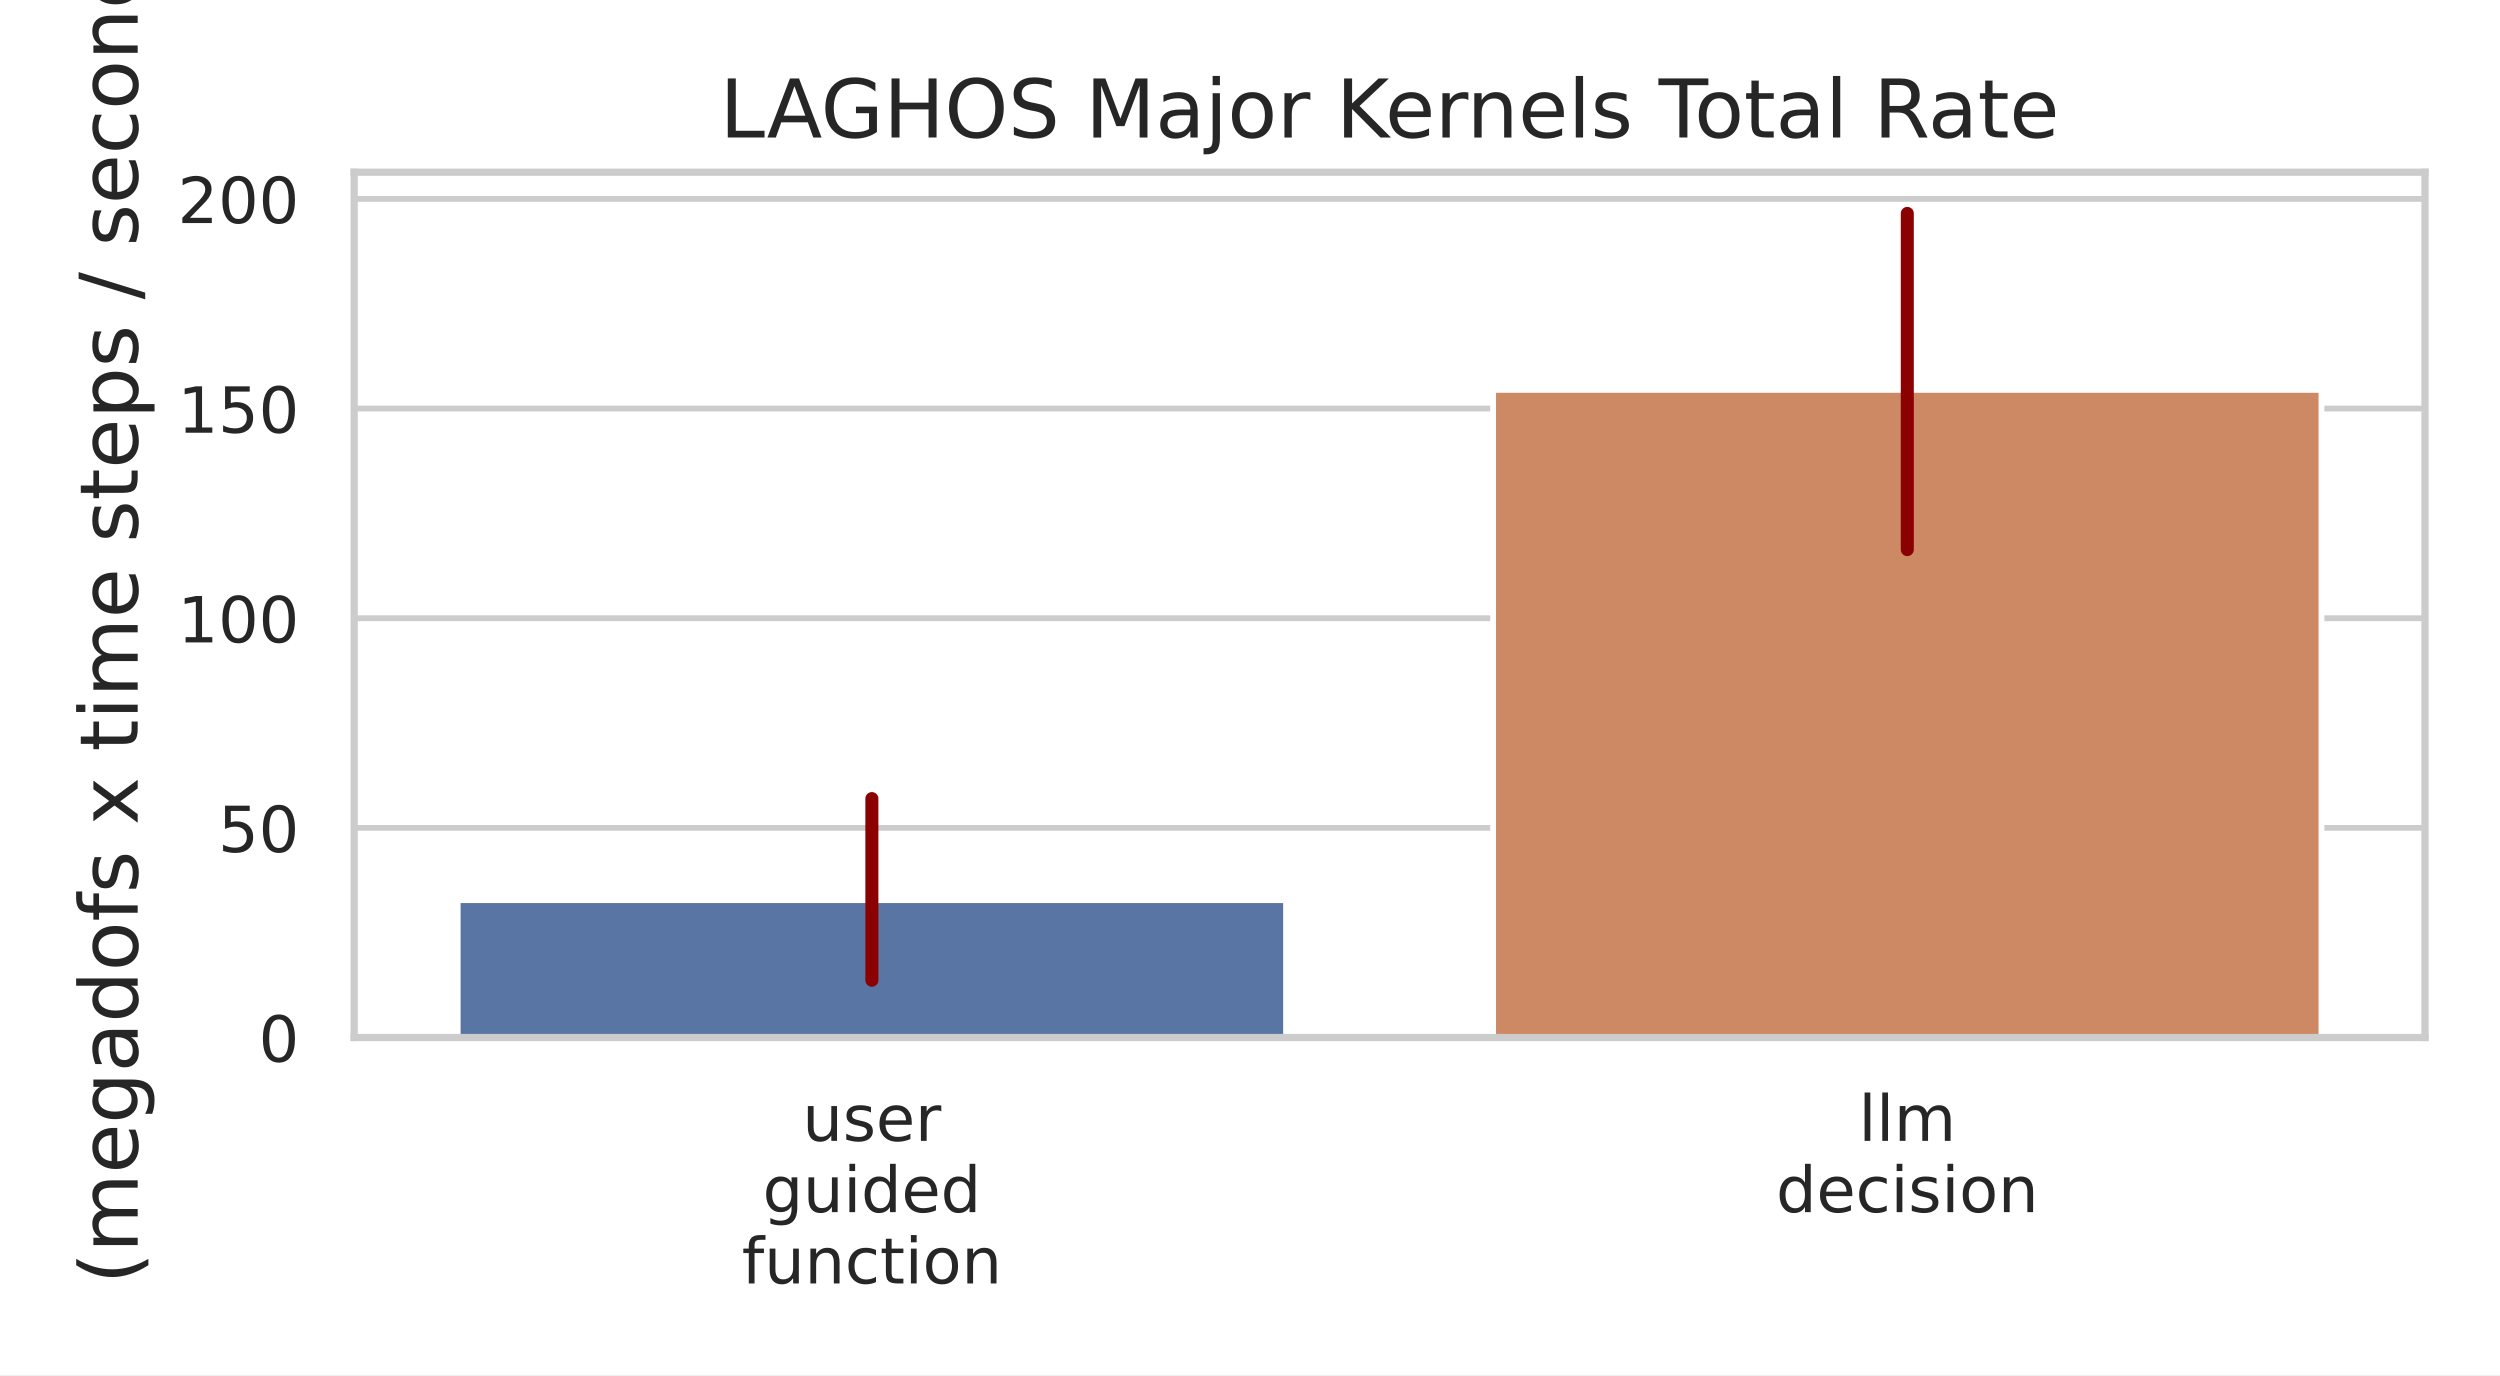
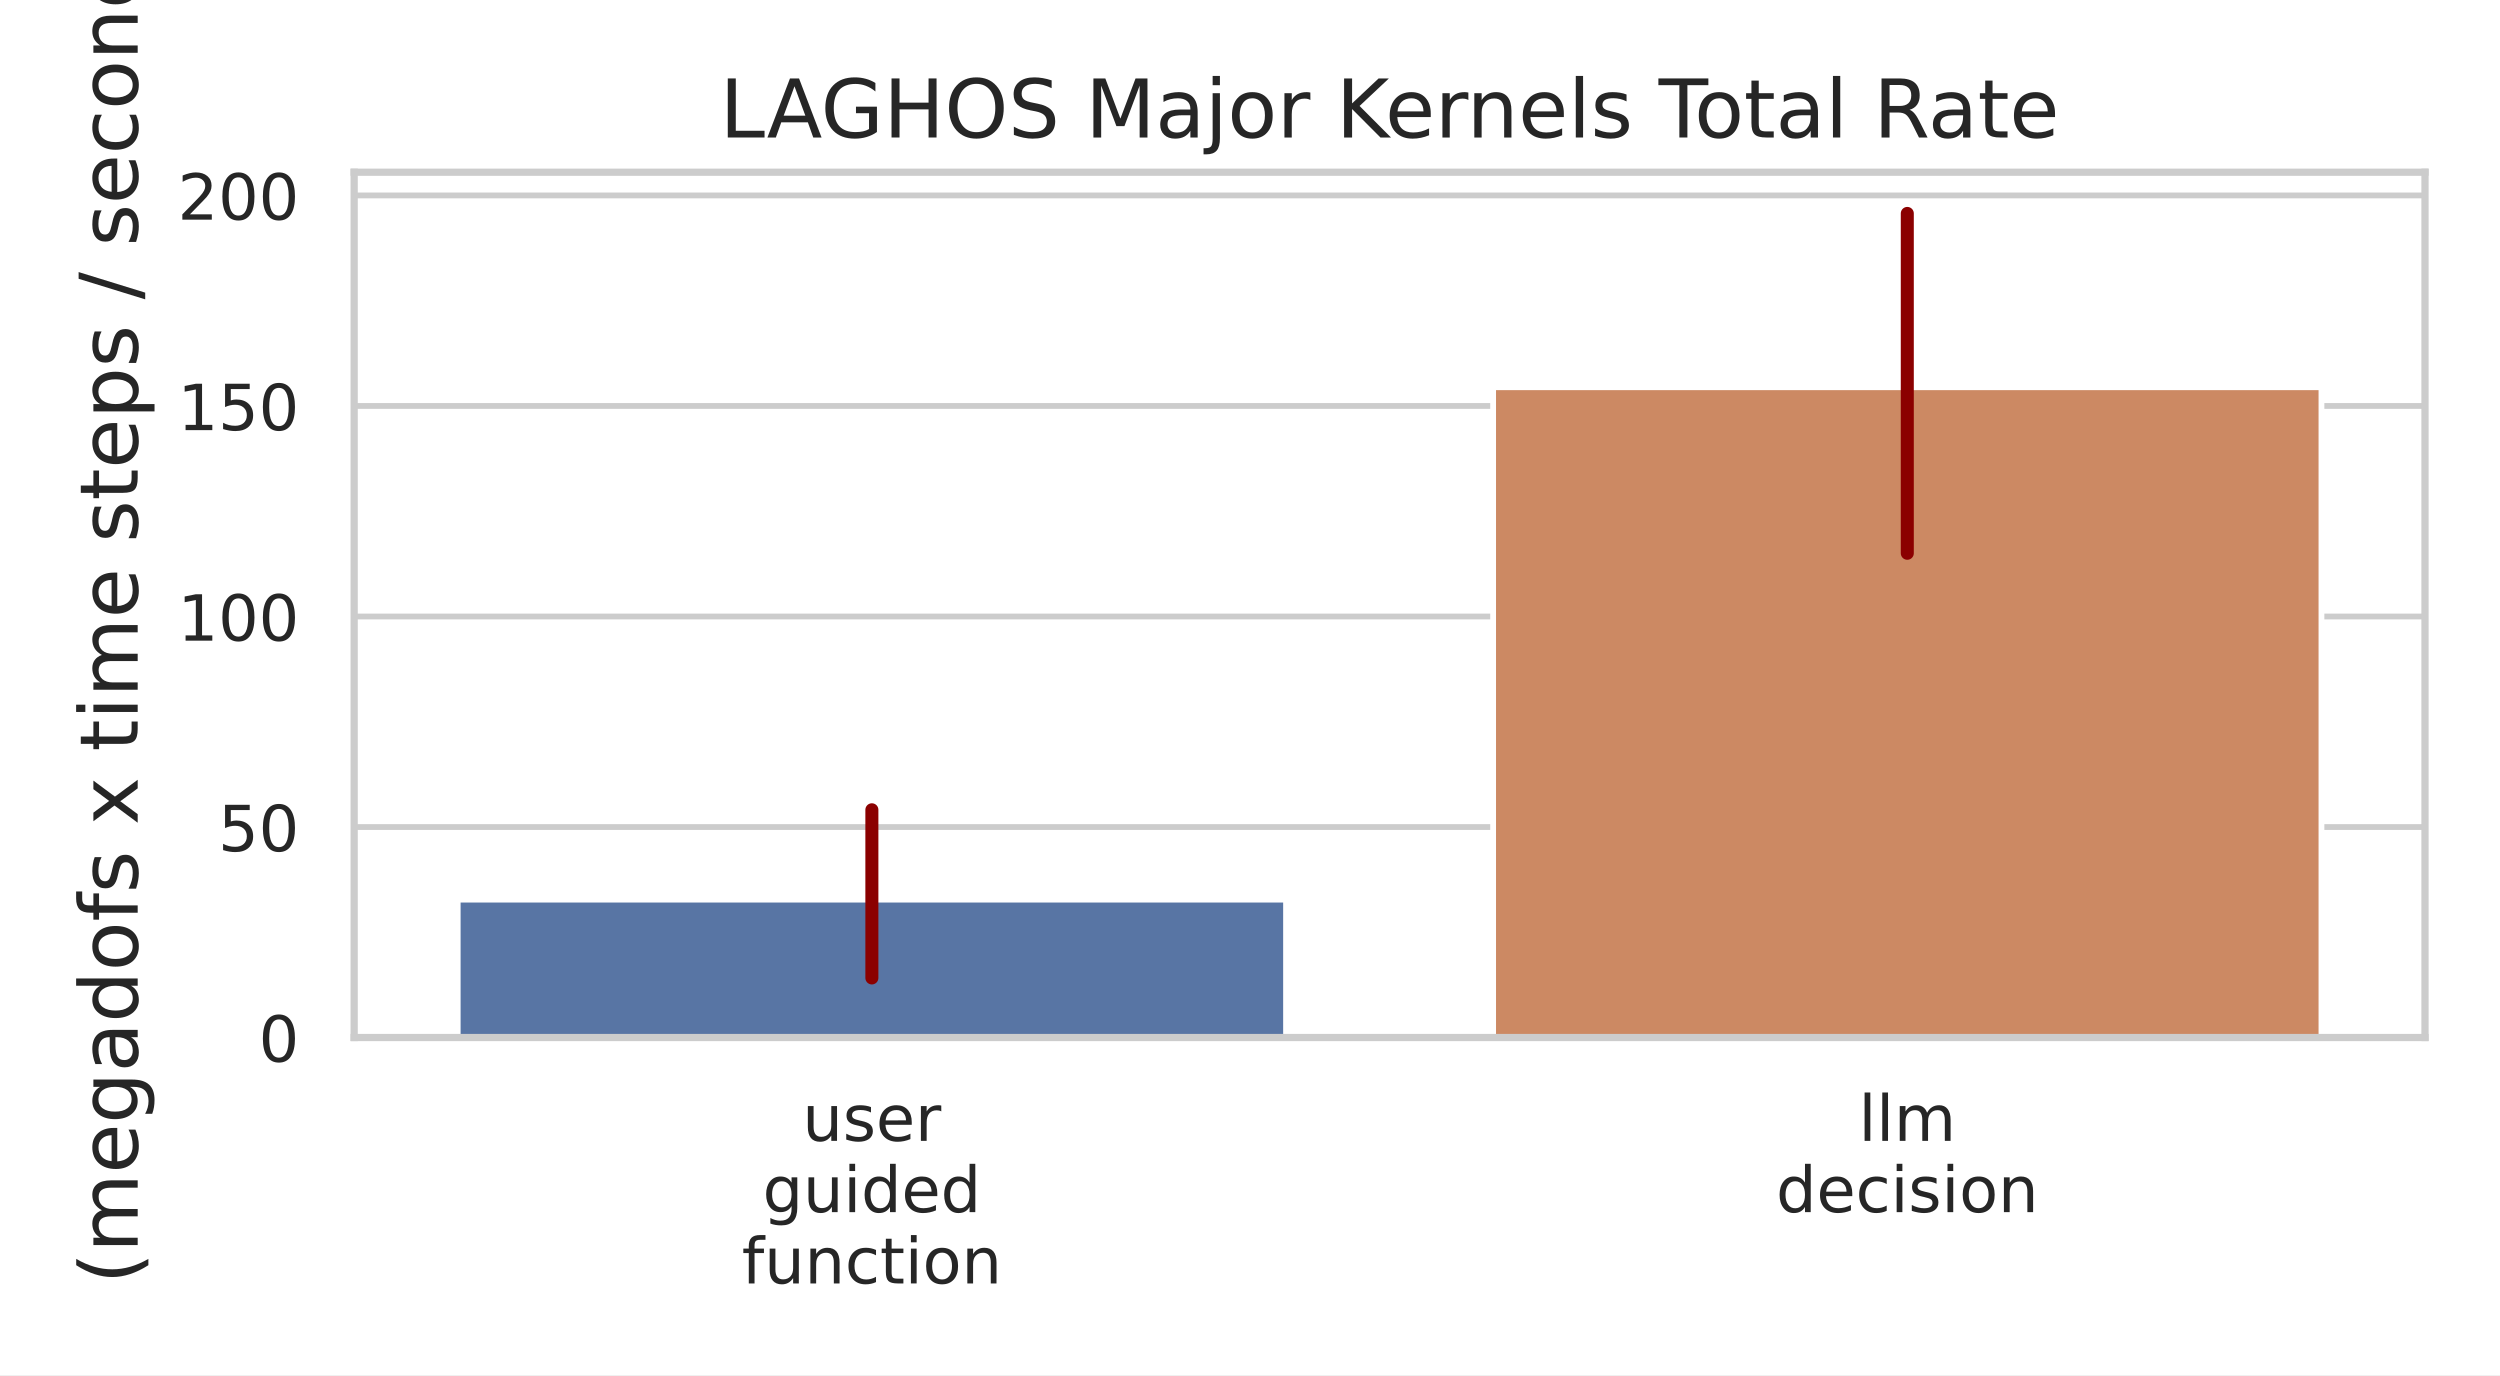
<svg xmlns="http://www.w3.org/2000/svg" xmlns:xlink="http://www.w3.org/1999/xlink" width="432pt" height="237.6pt" viewBox="0 0 432 237.6" version="1.1">
  <defs>
    <style type="text/css">*{stroke-linejoin: round; stroke-linecap: butt}</style>
  </defs>
  <g id="figure_1">
    <g id="patch_1">
      <path d="M 0 237.6  L 432 237.6  L 432 0  L 0 0  z " style="fill: #ffffff" />
    </g>
    <g id="axes_1">
      <g id="patch_2">
        <path d="M 61.2 179.284  L 419.04 179.284  L 419.04 29.76  L 61.2 29.76  z " style="fill: #ffffff" />
      </g>
      <g id="matplotlib.axis_1">
        <g id="xtick_1">
          <g id="text_1">
            <g style="fill: #262626" transform="translate(138.664 197.1423) scale(0.11 -0.11)">
              <defs>
                <path id="DejaVuSans-75" d="M 544 1381  L 544 3500  L 1119 3500  L 1119 1403  Q 1119 906 1312 657  Q 1506 409 1894 409  Q 2359 409 2629 706  Q 2900 1003 2900 1516  L 2900 3500  L 3475 3500  L 3475 0  L 2900 0  L 2900 538  Q 2691 219 2414 64  Q 2138 -91 1772 -91  Q 1169 -91 856 284  Q 544 659 544 1381  z M 1991 3584  L 1991 3584  z " transform="scale(0.015625)" />
                <path id="DejaVuSans-73" d="M 2834 3397  L 2834 2853  Q 2591 2978 2328 3040  Q 2066 3103 1784 3103  Q 1356 3103 1142 2972  Q 928 2841 928 2578  Q 928 2378 1081 2264  Q 1234 2150 1697 2047  L 1894 2003  Q 2506 1872 2764 1633  Q 3022 1394 3022 966  Q 3022 478 2636 193  Q 2250 -91 1575 -91  Q 1294 -91 989 -36  Q 684 19 347 128  L 347 722  Q 666 556 975 473  Q 1284 391 1588 391  Q 1994 391 2212 530  Q 2431 669 2431 922  Q 2431 1156 2273 1281  Q 2116 1406 1581 1522  L 1381 1569  Q 847 1681 609 1914  Q 372 2147 372 2553  Q 372 3047 722 3315  Q 1072 3584 1716 3584  Q 2034 3584 2315 3537  Q 2597 3491 2834 3397  z " transform="scale(0.015625)" />
                <path id="DejaVuSans-65" d="M 3597 1894  L 3597 1613  L 953 1613  Q 991 1019 1311 708  Q 1631 397 2203 397  Q 2534 397 2845 478  Q 3156 559 3463 722  L 3463 178  Q 3153 47 2828 -22  Q 2503 -91 2169 -91  Q 1331 -91 842 396  Q 353 884 353 1716  Q 353 2575 817 3079  Q 1281 3584 2069 3584  Q 2775 3584 3186 3129  Q 3597 2675 3597 1894  z M 3022 2063  Q 3016 2534 2758 2815  Q 2500 3097 2075 3097  Q 1594 3097 1305 2825  Q 1016 2553 972 2059  L 3022 2063  z " transform="scale(0.015625)" />
                <path id="DejaVuSans-72" d="M 2631 2963  Q 2534 3019 2420 3045  Q 2306 3072 2169 3072  Q 1681 3072 1420 2755  Q 1159 2438 1159 1844  L 1159 0  L 581 0  L 581 3500  L 1159 3500  L 1159 2956  Q 1341 3275 1631 3429  Q 1922 3584 2338 3584  Q 2397 3584 2469 3576  Q 2541 3569 2628 3553  L 2631 2963  z " transform="scale(0.015625)" />
              </defs>
              <use xlink:href="#DejaVuSans-75" />
              <use xlink:href="#DejaVuSans-73" x="63.379" />
              <use xlink:href="#DejaVuSans-65" x="115.479" />
              <use xlink:href="#DejaVuSans-72" x="177.002" />
            </g>
            <g style="fill: #262626" transform="translate(131.7873 209.4599) scale(0.11 -0.11)">
              <defs>
                <path id="DejaVuSans-67" d="M 2906 1791  Q 2906 2416 2648 2759  Q 2391 3103 1925 3103  Q 1463 3103 1205 2759  Q 947 2416 947 1791  Q 947 1169 1205 825  Q 1463 481 1925 481  Q 2391 481 2648 825  Q 2906 1169 2906 1791  z M 3481 434  Q 3481 -459 3084 -895  Q 2688 -1331 1869 -1331  Q 1566 -1331 1297 -1286  Q 1028 -1241 775 -1147  L 775 -588  Q 1028 -725 1275 -790  Q 1522 -856 1778 -856  Q 2344 -856 2625 -561  Q 2906 -266 2906 331  L 2906 616  Q 2728 306 2450 153  Q 2172 0 1784 0  Q 1141 0 747 490  Q 353 981 353 1791  Q 353 2603 747 3093  Q 1141 3584 1784 3584  Q 2172 3584 2450 3431  Q 2728 3278 2906 2969  L 2906 3500  L 3481 3500  L 3481 434  z " transform="scale(0.015625)" />
                <path id="DejaVuSans-69" d="M 603 3500  L 1178 3500  L 1178 0  L 603 0  L 603 3500  z M 603 4863  L 1178 4863  L 1178 4134  L 603 4134  L 603 4863  z " transform="scale(0.015625)" />
                <path id="DejaVuSans-64" d="M 2906 2969  L 2906 4863  L 3481 4863  L 3481 0  L 2906 0  L 2906 525  Q 2725 213 2448 61  Q 2172 -91 1784 -91  Q 1150 -91 751 415  Q 353 922 353 1747  Q 353 2572 751 3078  Q 1150 3584 1784 3584  Q 2172 3584 2448 3432  Q 2725 3281 2906 2969  z M 947 1747  Q 947 1113 1208 752  Q 1469 391 1925 391  Q 2381 391 2643 752  Q 2906 1113 2906 1747  Q 2906 2381 2643 2742  Q 2381 3103 1925 3103  Q 1469 3103 1208 2742  Q 947 2381 947 1747  z " transform="scale(0.015625)" />
              </defs>
              <use xlink:href="#DejaVuSans-67" />
              <use xlink:href="#DejaVuSans-75" x="63.477" />
              <use xlink:href="#DejaVuSans-69" x="126.855" />
              <use xlink:href="#DejaVuSans-64" x="154.639" />
              <use xlink:href="#DejaVuSans-65" x="218.115" />
              <use xlink:href="#DejaVuSans-64" x="279.639" />
            </g>
            <g style="fill: #262626" transform="translate(128.1934 221.7775) scale(0.11 -0.11)">
              <defs>
                <path id="DejaVuSans-66" d="M 2375 4863  L 2375 4384  L 1825 4384  Q 1516 4384 1395 4259  Q 1275 4134 1275 3809  L 1275 3500  L 2222 3500  L 2222 3053  L 1275 3053  L 1275 0  L 697 0  L 697 3053  L 147 3053  L 147 3500  L 697 3500  L 697 3744  Q 697 4328 969 4595  Q 1241 4863 1831 4863  L 2375 4863  z " transform="scale(0.015625)" />
                <path id="DejaVuSans-6e" d="M 3513 2113  L 3513 0  L 2938 0  L 2938 2094  Q 2938 2591 2744 2837  Q 2550 3084 2163 3084  Q 1697 3084 1428 2787  Q 1159 2491 1159 1978  L 1159 0  L 581 0  L 581 3500  L 1159 3500  L 1159 2956  Q 1366 3272 1645 3428  Q 1925 3584 2291 3584  Q 2894 3584 3203 3211  Q 3513 2838 3513 2113  z " transform="scale(0.015625)" />
                <path id="DejaVuSans-63" d="M 3122 3366  L 3122 2828  Q 2878 2963 2633 3030  Q 2388 3097 2138 3097  Q 1578 3097 1268 2742  Q 959 2388 959 1747  Q 959 1106 1268 751  Q 1578 397 2138 397  Q 2388 397 2633 464  Q 2878 531 3122 666  L 3122 134  Q 2881 22 2623 -34  Q 2366 -91 2075 -91  Q 1284 -91 818 406  Q 353 903 353 1747  Q 353 2603 823 3093  Q 1294 3584 2113 3584  Q 2378 3584 2631 3529  Q 2884 3475 3122 3366  z " transform="scale(0.015625)" />
                <path id="DejaVuSans-74" d="M 1172 4494  L 1172 3500  L 2356 3500  L 2356 3053  L 1172 3053  L 1172 1153  Q 1172 725 1289 603  Q 1406 481 1766 481  L 2356 481  L 2356 0  L 1766 0  Q 1100 0 847 248  Q 594 497 594 1153  L 594 3053  L 172 3053  L 172 3500  L 594 3500  L 594 4494  L 1172 4494  z " transform="scale(0.015625)" />
                <path id="DejaVuSans-6f" d="M 1959 3097  Q 1497 3097 1228 2736  Q 959 2375 959 1747  Q 959 1119 1226 758  Q 1494 397 1959 397  Q 2419 397 2687 759  Q 2956 1122 2956 1747  Q 2956 2369 2687 2733  Q 2419 3097 1959 3097  z M 1959 3584  Q 2709 3584 3137 3096  Q 3566 2609 3566 1747  Q 3566 888 3137 398  Q 2709 -91 1959 -91  Q 1206 -91 779 398  Q 353 888 353 1747  Q 353 2609 779 3096  Q 1206 3584 1959 3584  z " transform="scale(0.015625)" />
              </defs>
              <use xlink:href="#DejaVuSans-66" />
              <use xlink:href="#DejaVuSans-75" x="35.205" />
              <use xlink:href="#DejaVuSans-6e" x="98.584" />
              <use xlink:href="#DejaVuSans-63" x="161.963" />
              <use xlink:href="#DejaVuSans-74" x="216.943" />
              <use xlink:href="#DejaVuSans-69" x="256.152" />
              <use xlink:href="#DejaVuSans-6f" x="283.936" />
              <use xlink:href="#DejaVuSans-6e" x="345.117" />
            </g>
          </g>
        </g>
        <g id="xtick_2">
          <g id="text_2">
            <g style="fill: #262626" transform="translate(321.1667 197.1423) scale(0.11 -0.11)">
              <defs>
                <path id="DejaVuSans-6c" d="M 603 4863  L 1178 4863  L 1178 0  L 603 0  L 603 4863  z " transform="scale(0.015625)" />
                <path id="DejaVuSans-6d" d="M 3328 2828  Q 3544 3216 3844 3400  Q 4144 3584 4550 3584  Q 5097 3584 5394 3201  Q 5691 2819 5691 2113  L 5691 0  L 5113 0  L 5113 2094  Q 5113 2597 4934 2840  Q 4756 3084 4391 3084  Q 3944 3084 3684 2787  Q 3425 2491 3425 1978  L 3425 0  L 2847 0  L 2847 2094  Q 2847 2600 2669 2842  Q 2491 3084 2119 3084  Q 1678 3084 1418 2786  Q 1159 2488 1159 1978  L 1159 0  L 581 0  L 581 3500  L 1159 3500  L 1159 2956  Q 1356 3278 1631 3431  Q 1906 3584 2284 3584  Q 2666 3584 2933 3390  Q 3200 3197 3328 2828  z " transform="scale(0.015625)" />
              </defs>
              <use xlink:href="#DejaVuSans-6c" />
              <use xlink:href="#DejaVuSans-6c" x="27.783" />
              <use xlink:href="#DejaVuSans-6d" x="55.566" />
            </g>
            <g style="fill: #262626" transform="translate(306.908 209.4599) scale(0.11 -0.11)">
              <use xlink:href="#DejaVuSans-64" />
              <use xlink:href="#DejaVuSans-65" x="63.477" />
              <use xlink:href="#DejaVuSans-63" x="125" />
              <use xlink:href="#DejaVuSans-69" x="179.98" />
              <use xlink:href="#DejaVuSans-73" x="207.764" />
              <use xlink:href="#DejaVuSans-69" x="259.863" />
              <use xlink:href="#DejaVuSans-6f" x="287.646" />
              <use xlink:href="#DejaVuSans-6e" x="348.828" />
            </g>
          </g>
        </g>
      </g>
      <g id="matplotlib.axis_2">
        <g id="ytick_1">
          <g id="line2d_1">
-             <path d="M 61.2 179.284  L 419.04 179.284  " clip-path="url(#p086c2a5f76)" style="fill: none; stroke: #cccccc; stroke-linecap: round" />
+             <path d="M 61.2 179.284  L 419.04 179.284  " clip-path="url(#p4f53ebe6ff)" style="fill: none; stroke: #cccccc; stroke-linecap: round" />
          </g>
          <g id="text_3">
            <g style="fill: #262626" transform="translate(44.70125 183.4631) scale(0.11 -0.11)">
              <defs>
                <path id="DejaVuSans-30" d="M 2034 4250  Q 1547 4250 1301 3770  Q 1056 3291 1056 2328  Q 1056 1369 1301 889  Q 1547 409 2034 409  Q 2525 409 2770 889  Q 3016 1369 3016 2328  Q 3016 3291 2770 3770  Q 2525 4250 2034 4250  z M 2034 4750  Q 2819 4750 3233 4129  Q 3647 3509 3647 2328  Q 3647 1150 3233 529  Q 2819 -91 2034 -91  Q 1250 -91 836 529  Q 422 1150 422 2328  Q 422 3509 836 4129  Q 1250 4750 2034 4750  z " transform="scale(0.015625)" />
              </defs>
              <use xlink:href="#DejaVuSans-30" />
            </g>
          </g>
        </g>
        <g id="ytick_2">
          <g id="line2d_2">
-             <path d="M 61.2 143.056  L 419.04 143.056  " clip-path="url(#p086c2a5f76)" style="fill: none; stroke: #cccccc; stroke-linecap: round" />
+             <path d="M 61.2 142.907  L 419.04 142.907  " clip-path="url(#p4f53ebe6ff)" style="fill: none; stroke: #cccccc; stroke-linecap: round" />
          </g>
          <g id="text_4">
-             <g style="fill: #262626" transform="translate(37.7025 147.2349) scale(0.11 -0.11)">
+             <g style="fill: #262626" transform="translate(37.7025 147.0859) scale(0.11 -0.11)">
              <defs>
                <path id="DejaVuSans-35" d="M 691 4666  L 3169 4666  L 3169 4134  L 1269 4134  L 1269 2991  Q 1406 3038 1543 3061  Q 1681 3084 1819 3084  Q 2600 3084 3056 2656  Q 3513 2228 3513 1497  Q 3513 744 3044 326  Q 2575 -91 1722 -91  Q 1428 -91 1123 -41  Q 819 9 494 109  L 494 744  Q 775 591 1075 516  Q 1375 441 1709 441  Q 2250 441 2565 725  Q 2881 1009 2881 1497  Q 2881 1984 2565 2268  Q 2250 2553 1709 2553  Q 1456 2553 1204 2497  Q 953 2441 691 2322  L 691 4666  z " transform="scale(0.015625)" />
              </defs>
              <use xlink:href="#DejaVuSans-35" />
              <use xlink:href="#DejaVuSans-30" x="63.623" />
            </g>
          </g>
        </g>
        <g id="ytick_3">
          <g id="line2d_3">
-             <path d="M 61.2 106.828  L 419.04 106.828  " clip-path="url(#p086c2a5f76)" style="fill: none; stroke: #cccccc; stroke-linecap: round" />
+             <path d="M 61.2 106.53  L 419.04 106.53  " clip-path="url(#p4f53ebe6ff)" style="fill: none; stroke: #cccccc; stroke-linecap: round" />
          </g>
          <g id="text_5">
-             <g style="fill: #262626" transform="translate(30.70375 111.0067) scale(0.11 -0.11)">
+             <g style="fill: #262626" transform="translate(30.70375 110.7087) scale(0.11 -0.11)">
              <defs>
                <path id="DejaVuSans-31" d="M 794 531  L 1825 531  L 1825 4091  L 703 3866  L 703 4441  L 1819 4666  L 2450 4666  L 2450 531  L 3481 531  L 3481 0  L 794 0  L 794 531  z " transform="scale(0.015625)" />
              </defs>
              <use xlink:href="#DejaVuSans-31" />
              <use xlink:href="#DejaVuSans-30" x="63.623" />
              <use xlink:href="#DejaVuSans-30" x="127.246" />
            </g>
          </g>
        </g>
        <g id="ytick_4">
          <g id="line2d_4">
-             <path d="M 61.2 70.599  L 419.04 70.599  " clip-path="url(#p086c2a5f76)" style="fill: none; stroke: #cccccc; stroke-linecap: round" />
+             <path d="M 61.2 70.152  L 419.04 70.152  " clip-path="url(#p4f53ebe6ff)" style="fill: none; stroke: #cccccc; stroke-linecap: round" />
          </g>
          <g id="text_6">
-             <g style="fill: #262626" transform="translate(30.70375 74.77842) scale(0.11 -0.11)">
+             <g style="fill: #262626" transform="translate(30.70375 74.33147) scale(0.11 -0.11)">
              <use xlink:href="#DejaVuSans-31" />
              <use xlink:href="#DejaVuSans-35" x="63.623" />
              <use xlink:href="#DejaVuSans-30" x="127.246" />
            </g>
          </g>
        </g>
        <g id="ytick_5">
          <g id="line2d_5">
-             <path d="M 61.2 34.371  L 419.04 34.371  " clip-path="url(#p086c2a5f76)" style="fill: none; stroke: #cccccc; stroke-linecap: round" />
+             <path d="M 61.2 33.775  L 419.04 33.775  " clip-path="url(#p4f53ebe6ff)" style="fill: none; stroke: #cccccc; stroke-linecap: round" />
          </g>
          <g id="text_7">
-             <g style="fill: #262626" transform="translate(30.70375 38.55018) scale(0.11 -0.11)">
+             <g style="fill: #262626" transform="translate(30.70375 37.95424) scale(0.11 -0.11)">
              <defs>
                <path id="DejaVuSans-32" d="M 1228 531  L 3431 531  L 3431 0  L 469 0  L 469 531  Q 828 903 1448 1529  Q 2069 2156 2228 2338  Q 2531 2678 2651 2914  Q 2772 3150 2772 3378  Q 2772 3750 2511 3984  Q 2250 4219 1831 4219  Q 1534 4219 1204 4116  Q 875 4013 500 3803  L 500 4441  Q 881 4594 1212 4672  Q 1544 4750 1819 4750  Q 2544 4750 2975 4387  Q 3406 4025 3406 3419  Q 3406 3131 3298 2873  Q 3191 2616 2906 2266  Q 2828 2175 2409 1742  Q 1991 1309 1228 531  z " transform="scale(0.015625)" />
              </defs>
              <use xlink:href="#DejaVuSans-32" />
              <use xlink:href="#DejaVuSans-30" x="63.623" />
              <use xlink:href="#DejaVuSans-30" x="127.246" />
            </g>
          </g>
        </g>
        <g id="text_8">
          <g style="fill: #262626" transform="translate(23.79219 221.8748) rotate(-90) scale(0.14 -0.14)">
            <defs>
              <path id="DejaVuSans-28" d="M 1984 4856  Q 1566 4138 1362 3434  Q 1159 2731 1159 2009  Q 1159 1288 1364 580  Q 1569 -128 1984 -844  L 1484 -844  Q 1016 -109 783 600  Q 550 1309 550 2009  Q 550 2706 781 3412  Q 1013 4119 1484 4856  L 1984 4856  z " transform="scale(0.015625)" />
              <path id="DejaVuSans-61" d="M 2194 1759  Q 1497 1759 1228 1600  Q 959 1441 959 1056  Q 959 750 1161 570  Q 1363 391 1709 391  Q 2188 391 2477 730  Q 2766 1069 2766 1631  L 2766 1759  L 2194 1759  z M 3341 1997  L 3341 0  L 2766 0  L 2766 531  Q 2569 213 2275 61  Q 1981 -91 1556 -91  Q 1019 -91 701 211  Q 384 513 384 1019  Q 384 1609 779 1909  Q 1175 2209 1959 2209  L 2766 2209  L 2766 2266  Q 2766 2663 2505 2880  Q 2244 3097 1772 3097  Q 1472 3097 1187 3025  Q 903 2953 641 2809  L 641 3341  Q 956 3463 1253 3523  Q 1550 3584 1831 3584  Q 2591 3584 2966 3190  Q 3341 2797 3341 1997  z " transform="scale(0.015625)" />
              <path id="DejaVuSans-20" transform="scale(0.015625)" />
              <path id="DejaVuSans-78" d="M 3513 3500  L 2247 1797  L 3578 0  L 2900 0  L 1881 1375  L 863 0  L 184 0  L 1544 1831  L 300 3500  L 978 3500  L 1906 2253  L 2834 3500  L 3513 3500  z " transform="scale(0.015625)" />
              <path id="DejaVuSans-70" d="M 1159 525  L 1159 -1331  L 581 -1331  L 581 3500  L 1159 3500  L 1159 2969  Q 1341 3281 1617 3432  Q 1894 3584 2278 3584  Q 2916 3584 3314 3078  Q 3713 2572 3713 1747  Q 3713 922 3314 415  Q 2916 -91 2278 -91  Q 1894 -91 1617 61  Q 1341 213 1159 525  z M 3116 1747  Q 3116 2381 2855 2742  Q 2594 3103 2138 3103  Q 1681 3103 1420 2742  Q 1159 2381 1159 1747  Q 1159 1113 1420 752  Q 1681 391 2138 391  Q 2594 391 2855 752  Q 3116 1113 3116 1747  z " transform="scale(0.015625)" />
              <path id="DejaVuSans-2f" d="M 1625 4666  L 2156 4666  L 531 -594  L 0 -594  L 1625 4666  z " transform="scale(0.015625)" />
              <path id="DejaVuSans-29" d="M 513 4856  L 1013 4856  Q 1481 4119 1714 3412  Q 1947 2706 1947 2009  Q 1947 1309 1714 600  Q 1481 -109 1013 -844  L 513 -844  Q 928 -128 1133 580  Q 1338 1288 1338 2009  Q 1338 2731 1133 3434  Q 928 4138 513 4856  z " transform="scale(0.015625)" />
            </defs>
            <use xlink:href="#DejaVuSans-28" />
            <use xlink:href="#DejaVuSans-6d" x="39.014" />
            <use xlink:href="#DejaVuSans-65" x="136.426" />
            <use xlink:href="#DejaVuSans-67" x="197.949" />
            <use xlink:href="#DejaVuSans-61" x="261.426" />
            <use xlink:href="#DejaVuSans-64" x="322.705" />
            <use xlink:href="#DejaVuSans-6f" x="386.182" />
            <use xlink:href="#DejaVuSans-66" x="447.363" />
            <use xlink:href="#DejaVuSans-73" x="482.568" />
            <use xlink:href="#DejaVuSans-20" x="534.668" />
            <use xlink:href="#DejaVuSans-78" x="566.455" />
            <use xlink:href="#DejaVuSans-20" x="625.635" />
            <use xlink:href="#DejaVuSans-74" x="657.422" />
            <use xlink:href="#DejaVuSans-69" x="696.631" />
            <use xlink:href="#DejaVuSans-6d" x="724.414" />
            <use xlink:href="#DejaVuSans-65" x="821.826" />
            <use xlink:href="#DejaVuSans-20" x="883.35" />
            <use xlink:href="#DejaVuSans-73" x="915.137" />
            <use xlink:href="#DejaVuSans-74" x="967.236" />
            <use xlink:href="#DejaVuSans-65" x="1006.445" />
            <use xlink:href="#DejaVuSans-70" x="1067.969" />
            <use xlink:href="#DejaVuSans-73" x="1131.445" />
            <use xlink:href="#DejaVuSans-20" x="1183.545" />
            <use xlink:href="#DejaVuSans-2f" x="1215.332" />
            <use xlink:href="#DejaVuSans-20" x="1249.023" />
            <use xlink:href="#DejaVuSans-73" x="1280.811" />
            <use xlink:href="#DejaVuSans-65" x="1332.91" />
            <use xlink:href="#DejaVuSans-63" x="1394.434" />
            <use xlink:href="#DejaVuSans-6f" x="1449.414" />
            <use xlink:href="#DejaVuSans-6e" x="1510.596" />
            <use xlink:href="#DejaVuSans-64" x="1573.975" />
            <use xlink:href="#DejaVuSans-29" x="1637.451" />
          </g>
        </g>
      </g>
      <g id="patch_3">
-         <path d="M 79.092 179.284  L 222.228 179.284  L 222.228 155.549  L 79.092 155.549  z " clip-path="url(#p086c2a5f76)" style="fill: #5875a4; stroke: #ffffff; stroke-linejoin: miter" />
+         <path d="M 79.092 179.284  L 222.228 179.284  L 222.228 155.452  L 79.092 155.452  z " clip-path="url(#p4f53ebe6ff)" style="fill: #5875a4; stroke: #ffffff; stroke-linejoin: miter" />
      </g>
      <g id="patch_4">
-         <path d="M 258.012 179.284  L 401.148 179.284  L 401.148 67.374  L 258.012 67.374  z " clip-path="url(#p086c2a5f76)" style="fill: #cc8963; stroke: #ffffff; stroke-linejoin: miter" />
+         <path d="M 258.012 179.284  L 401.148 179.284  L 401.148 66.914  L 258.012 66.914  z " clip-path="url(#p4f53ebe6ff)" style="fill: #cc8963; stroke: #ffffff; stroke-linejoin: miter" />
      </g>
      <g id="line2d_6">
-         <path d="M 150.66 169.384  L 150.66 137.995  " clip-path="url(#p086c2a5f76)" style="fill: none; stroke: #8b0000; stroke-width: 2.25; stroke-linecap: round" />
+         <path d="M 150.66 168.989  L 150.66 139.931  " clip-path="url(#p4f53ebe6ff)" style="fill: none; stroke: #8b0000; stroke-width: 2.25; stroke-linecap: round" />
      </g>
      <g id="line2d_7">
-         <path d="M 329.58 94.97  L 329.58 36.88  " clip-path="url(#p086c2a5f76)" style="fill: none; stroke: #8b0000; stroke-width: 2.25; stroke-linecap: round" />
+         <path d="M 329.58 95.603  L 329.58 36.88  " clip-path="url(#p4f53ebe6ff)" style="fill: none; stroke: #8b0000; stroke-width: 2.25; stroke-linecap: round" />
      </g>
      <g id="patch_5">
        <path d="M 61.2 179.284  L 61.2 29.76  " style="fill: none; stroke: #cccccc; stroke-width: 1.25; stroke-linejoin: miter; stroke-linecap: square" />
      </g>
      <g id="patch_6">
        <path d="M 419.04 179.284  L 419.04 29.76  " style="fill: none; stroke: #cccccc; stroke-width: 1.25; stroke-linejoin: miter; stroke-linecap: square" />
      </g>
      <g id="patch_7">
        <path d="M 61.2 179.284  L 419.04 179.284  " style="fill: none; stroke: #cccccc; stroke-width: 1.25; stroke-linejoin: miter; stroke-linecap: square" />
      </g>
      <g id="patch_8">
        <path d="M 61.2 29.76  L 419.04 29.76  " style="fill: none; stroke: #cccccc; stroke-width: 1.25; stroke-linejoin: miter; stroke-linecap: square" />
      </g>
      <g id="text_9">
        <g style="fill: #262626" transform="translate(124.3881 23.76) scale(0.14 -0.14)">
          <defs>
            <path id="DejaVuSans-4c" d="M 628 4666  L 1259 4666  L 1259 531  L 3531 531  L 3531 0  L 628 0  L 628 4666  z " transform="scale(0.015625)" />
            <path id="DejaVuSans-41" d="M 2188 4044  L 1331 1722  L 3047 1722  L 2188 4044  z M 1831 4666  L 2547 4666  L 4325 0  L 3669 0  L 3244 1197  L 1141 1197  L 716 0  L 50 0  L 1831 4666  z " transform="scale(0.015625)" />
            <path id="DejaVuSans-47" d="M 3809 666  L 3809 1919  L 2778 1919  L 2778 2438  L 4434 2438  L 4434 434  Q 4069 175 3628 42  Q 3188 -91 2688 -91  Q 1594 -91 976 548  Q 359 1188 359 2328  Q 359 3472 976 4111  Q 1594 4750 2688 4750  Q 3144 4750 3555 4637  Q 3966 4525 4313 4306  L 4313 3634  Q 3963 3931 3569 4081  Q 3175 4231 2741 4231  Q 1884 4231 1454 3753  Q 1025 3275 1025 2328  Q 1025 1384 1454 906  Q 1884 428 2741 428  Q 3075 428 3337 486  Q 3600 544 3809 666  z " transform="scale(0.015625)" />
            <path id="DejaVuSans-48" d="M 628 4666  L 1259 4666  L 1259 2753  L 3553 2753  L 3553 4666  L 4184 4666  L 4184 0  L 3553 0  L 3553 2222  L 1259 2222  L 1259 0  L 628 0  L 628 4666  z " transform="scale(0.015625)" />
            <path id="DejaVuSans-4f" d="M 2522 4238  Q 1834 4238 1429 3725  Q 1025 3213 1025 2328  Q 1025 1447 1429 934  Q 1834 422 2522 422  Q 3209 422 3611 934  Q 4013 1447 4013 2328  Q 4013 3213 3611 3725  Q 3209 4238 2522 4238  z M 2522 4750  Q 3503 4750 4090 4092  Q 4678 3434 4678 2328  Q 4678 1225 4090 567  Q 3503 -91 2522 -91  Q 1538 -91 948 565  Q 359 1222 359 2328  Q 359 3434 948 4092  Q 1538 4750 2522 4750  z " transform="scale(0.015625)" />
            <path id="DejaVuSans-53" d="M 3425 4513  L 3425 3897  Q 3066 4069 2747 4153  Q 2428 4238 2131 4238  Q 1616 4238 1336 4038  Q 1056 3838 1056 3469  Q 1056 3159 1242 3001  Q 1428 2844 1947 2747  L 2328 2669  Q 3034 2534 3370 2195  Q 3706 1856 3706 1288  Q 3706 609 3251 259  Q 2797 -91 1919 -91  Q 1588 -91 1214 -16  Q 841 59 441 206  L 441 856  Q 825 641 1194 531  Q 1563 422 1919 422  Q 2459 422 2753 634  Q 3047 847 3047 1241  Q 3047 1584 2836 1778  Q 2625 1972 2144 2069  L 1759 2144  Q 1053 2284 737 2584  Q 422 2884 422 3419  Q 422 4038 858 4394  Q 1294 4750 2059 4750  Q 2388 4750 2728 4690  Q 3069 4631 3425 4513  z " transform="scale(0.015625)" />
            <path id="DejaVuSans-4d" d="M 628 4666  L 1569 4666  L 2759 1491  L 3956 4666  L 4897 4666  L 4897 0  L 4281 0  L 4281 4097  L 3078 897  L 2444 897  L 1241 4097  L 1241 0  L 628 0  L 628 4666  z " transform="scale(0.015625)" />
            <path id="DejaVuSans-6a" d="M 603 3500  L 1178 3500  L 1178 -63  Q 1178 -731 923 -1031  Q 669 -1331 103 -1331  L -116 -1331  L -116 -844  L 38 -844  Q 366 -844 484 -692  Q 603 -541 603 -63  L 603 3500  z M 603 4863  L 1178 4863  L 1178 4134  L 603 4134  L 603 4863  z " transform="scale(0.015625)" />
            <path id="DejaVuSans-4b" d="M 628 4666  L 1259 4666  L 1259 2694  L 3353 4666  L 4166 4666  L 1850 2491  L 4331 0  L 3500 0  L 1259 2247  L 1259 0  L 628 0  L 628 4666  z " transform="scale(0.015625)" />
            <path id="DejaVuSans-54" d="M -19 4666  L 3928 4666  L 3928 4134  L 2272 4134  L 2272 0  L 1638 0  L 1638 4134  L -19 4134  L -19 4666  z " transform="scale(0.015625)" />
            <path id="DejaVuSans-52" d="M 2841 2188  Q 3044 2119 3236 1894  Q 3428 1669 3622 1275  L 4263 0  L 3584 0  L 2988 1197  Q 2756 1666 2539 1819  Q 2322 1972 1947 1972  L 1259 1972  L 1259 0  L 628 0  L 628 4666  L 2053 4666  Q 2853 4666 3247 4331  Q 3641 3997 3641 3322  Q 3641 2881 3436 2590  Q 3231 2300 2841 2188  z M 1259 4147  L 1259 2491  L 2053 2491  Q 2509 2491 2742 2702  Q 2975 2913 2975 3322  Q 2975 3731 2742 3939  Q 2509 4147 2053 4147  L 1259 4147  z " transform="scale(0.015625)" />
          </defs>
          <use xlink:href="#DejaVuSans-4c" />
          <use xlink:href="#DejaVuSans-41" x="57.963" />
          <use xlink:href="#DejaVuSans-47" x="124.621" />
          <use xlink:href="#DejaVuSans-48" x="202.111" />
          <use xlink:href="#DejaVuSans-4f" x="277.307" />
          <use xlink:href="#DejaVuSans-53" x="356.018" />
          <use xlink:href="#DejaVuSans-20" x="419.494" />
          <use xlink:href="#DejaVuSans-4d" x="451.281" />
          <use xlink:href="#DejaVuSans-61" x="537.561" />
          <use xlink:href="#DejaVuSans-6a" x="598.84" />
          <use xlink:href="#DejaVuSans-6f" x="626.623" />
          <use xlink:href="#DejaVuSans-72" x="687.805" />
          <use xlink:href="#DejaVuSans-20" x="728.918" />
          <use xlink:href="#DejaVuSans-4b" x="760.705" />
          <use xlink:href="#DejaVuSans-65" x="821.281" />
          <use xlink:href="#DejaVuSans-72" x="882.805" />
          <use xlink:href="#DejaVuSans-6e" x="922.168" />
          <use xlink:href="#DejaVuSans-65" x="985.547" />
          <use xlink:href="#DejaVuSans-6c" x="1047.07" />
          <use xlink:href="#DejaVuSans-73" x="1074.854" />
          <use xlink:href="#DejaVuSans-20" x="1126.953" />
          <use xlink:href="#DejaVuSans-54" x="1158.74" />
          <use xlink:href="#DejaVuSans-6f" x="1202.824" />
          <use xlink:href="#DejaVuSans-74" x="1264.006" />
          <use xlink:href="#DejaVuSans-61" x="1303.215" />
          <use xlink:href="#DejaVuSans-6c" x="1364.494" />
          <use xlink:href="#DejaVuSans-20" x="1392.277" />
          <use xlink:href="#DejaVuSans-52" x="1424.064" />
          <use xlink:href="#DejaVuSans-61" x="1491.297" />
          <use xlink:href="#DejaVuSans-74" x="1552.576" />
          <use xlink:href="#DejaVuSans-65" x="1591.785" />
        </g>
      </g>
    </g>
  </g>
  <defs>
-     <clipPath id="p086c2a5f76">
+     <clipPath id="p4f53ebe6ff">
      <rect x="61.2" y="29.76" width="357.84" height="149.524" />
    </clipPath>
  </defs>
</svg>
